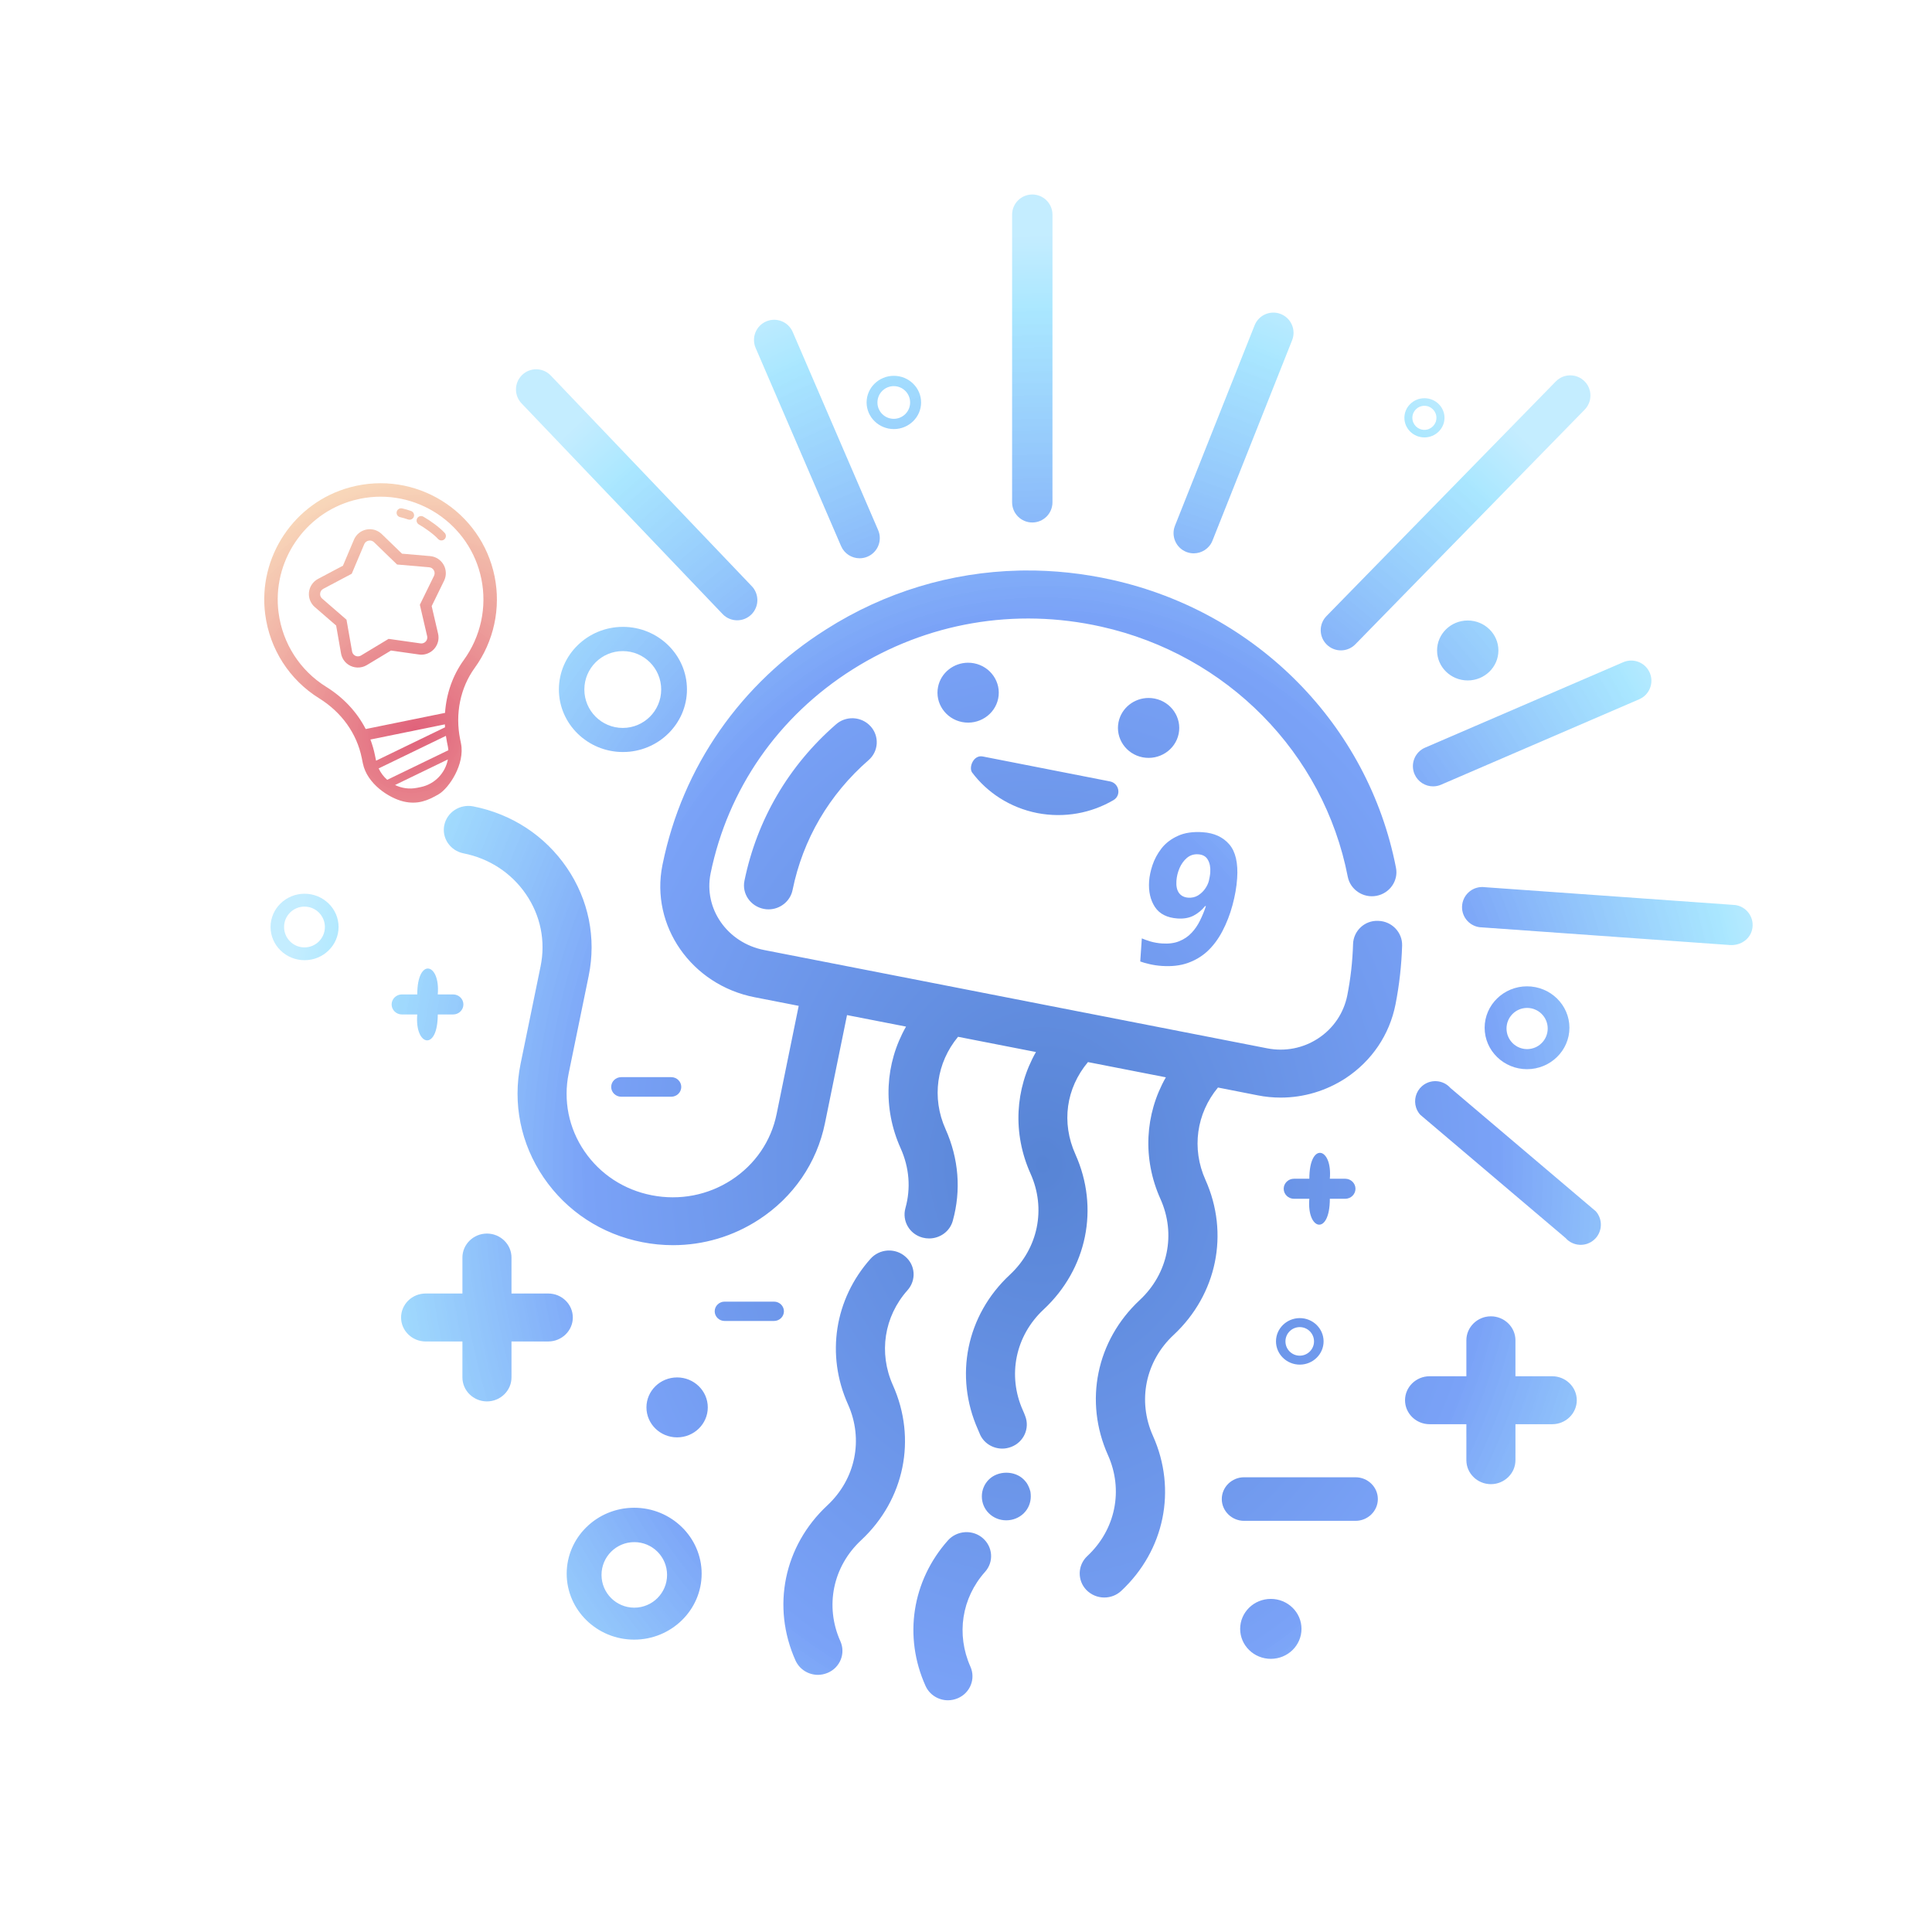
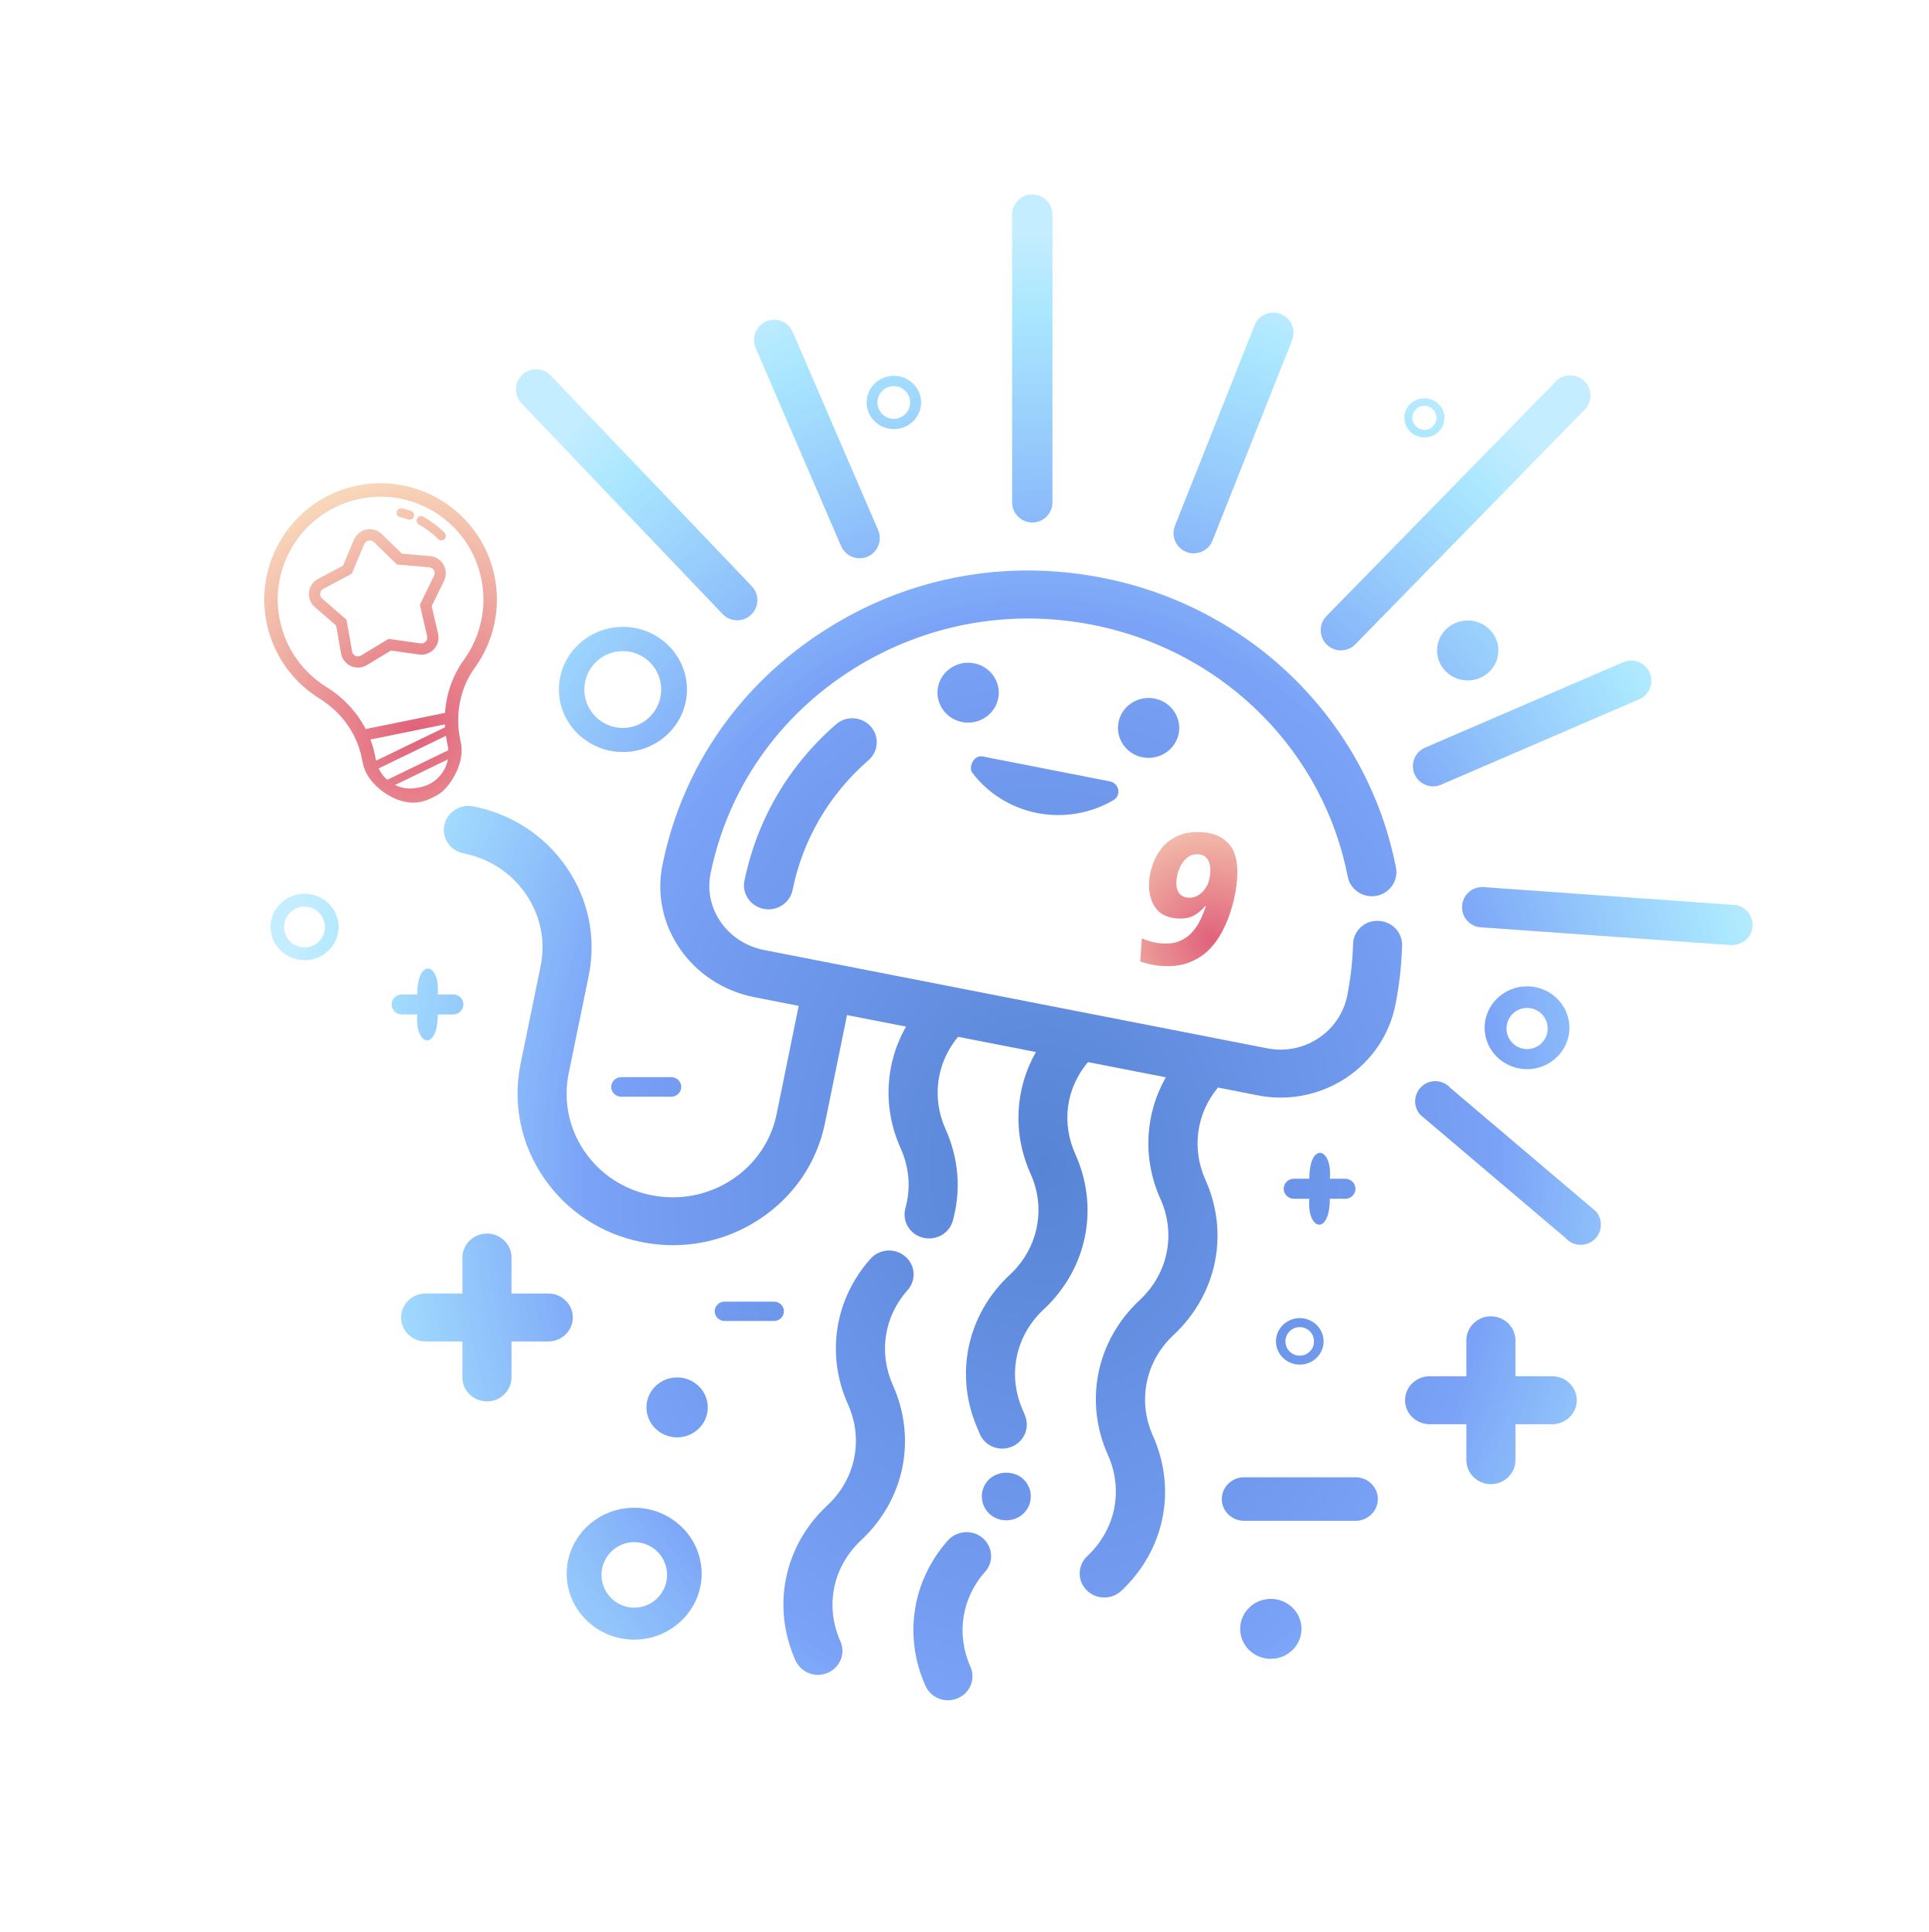
<svg xmlns="http://www.w3.org/2000/svg" xmlns:xlink="http://www.w3.org/1999/xlink" width="512" height="513" viewBox="0 0 135.467 135.731" version="1.1" id="svg5">
  <defs id="defs2">
    <linearGradient id="linearGradient10869">
      <stop style="stop-color:#5784d5;stop-opacity:1" offset="0" id="stop10861" />
      <stop style="stop-color:#7aa2f7;stop-opacity:1" offset="0.591" id="stop10863" />
      <stop style="stop-color:#a0e4ff;stop-opacity:0.9" offset="0.918" id="stop10865" />
      <stop style="stop-color:#bdeaff;stop-opacity:0.9" offset="1" id="stop10867" />
    </linearGradient>
    <linearGradient id="10-l">
      <stop style="stop-color:#e0617a;stop-opacity:1" offset="0" id="stop2115" />
      <stop style="stop-color:#fadeb8;stop-opacity:0.9" offset="1" id="stop2117" />
    </linearGradient>
    <radialGradient xlink:href="#10-j" id="radialGradient1220" cx="349.459" cy="378.585" fx="349.459" fy="378.585" r="148.199" gradientTransform="matrix(0.251521,-1.089818,1.051496,0.2426767,-127.1138,663.8715)" gradientUnits="userSpaceOnUse" />
    <radialGradient xlink:href="#10-l" id="radialGradient2121" cx="285.463" cy="303.119" fx="285.463" fy="303.119" r="145.149" gradientTransform="matrix(1.642908,-1.846579,1.702189,1.514444,-682.3261,448.4158)" gradientUnits="userSpaceOnUse" />
    <radialGradient xlink:href="#linearGradient3151" id="radialGradient3153" cx="321.369" cy="369.401" fx="321.369" fy="369.401" r="147.569" gradientTransform="matrix(0,-1.253802,1.040176,0,-26.62152,788.0983)" gradientUnits="userSpaceOnUse" />
    <radialGradient xlink:href="#linearGradient10869" id="radialGradient10859" gradientUnits="userSpaceOnUse" gradientTransform="matrix(0,-1.253802,1.040176,0,-26.62152,788.0983)" cx="321.369" cy="369.401" fx="321.369" fy="369.401" r="147.569" />
+     <radialGradient xlink:href="#10-l" id="radialGradient5666" gradientUnits="userSpaceOnUse" gradientTransform="matrix(0.0460959,-0.2151643,0.2223727,0.04764018,295.0167,373.5833)" cx="381.66" cy="453.843" fx="381.66" fy="453.843" r="147.569" />
  </defs>
  <g id="layer1">
    <g id="g989" transform="matrix(0.3527777,0,0,0.3527777,-55.72514,-48.94896)">
      <g id="g751" transform="translate(-8.310646,-6.505129)">
        <g id="g1114" transform="translate(2.12722,-4.304215)">
          <g id="g1262" transform="translate(5.349265)">
            <g id="g1571" transform="translate(8.818479,-3.70646)">
              <g id="g444" style="fill:url(#radialGradient1220);fill-opacity:1">
                <g id="g6508" transform="matrix(0.15638,-0.03184567,0.03184567,0.15638,172.6012,249.2004)" style="fill:url(#radialGradient2121);fill-opacity:1">
                  <g id="g6559" transform="translate(4.143226,0.7428606)" style="fill:url(#radialGradient2121);fill-opacity:1">
                    <path d="m 148.184,199.244 c -3.102,43.734 13.324,86.027 45.062,116.04 24.012,22.707 37.234,52.32 37.234,83.391 v 7.035 c 0,26.137 23.401,48.945 40.09,56.676 16.689,7.731 30.299,4.897 44.77,-0.008 14.471,-4.905 40.09,-30.543 40.09,-56.676 v -5.019 c 0,-32.555 12.98,-63.133 35.621,-83.898 29.902,-27.422 47.059,-66.41 47.059,-106.96 0,-83.137 -70.184,-150.12 -154.51,-144.86 -72.086,4.535 -130.3,62.262 -135.42,134.28 z m 107.98,232.65 c -3.578,-4.711 -6.215,-10.152 -7.637,-16.082 l 90.352,-23.066 c -0.152,2.637 -0.246,5.281 -0.246,7.941 v 5.019 c 0,1.773 -0.141,3.512 -0.348,5.231 z m 83.762,-49.816 -92.637,23.648 v -0.023 -7.035 c 0,-6.82 -0.559,-13.578 -1.641,-20.227 h 94.82 c -0.203,1.203 -0.383,2.422 -0.543,3.637 z m -44.699,67.031 h -4.535 c -9.871,0 -18.949,-3.348 -26.254,-8.922 l 70.965,-18.117 c -6.477,15.84 -22.035,27.039 -40.176,27.039 z m -2.269,-367.64 c 70.773,0 128.35,57.578 128.35,128.35 0,35.852 -15.164,70.332 -41.613,94.586 -17.383,15.949 -29.793,36.855 -36.164,60.039 l -101.01,-0.004 c -6.441,-22.824 -19.281,-43.922 -37.734,-61.363 -28.066,-26.539 -42.59,-63.945 -39.844,-102.64 4.519,-63.668 55.984,-114.7 119.71,-118.7 2.789,-0.172 5.555,-0.262 8.305,-0.262 z" id="path6244" style="fill:url(#radialGradient2121);fill-opacity:1" />
                    <path d="m 232.134,230.554 -0.969,35.211 c -0.164,5.836 1.98,11.344 6.035,15.512 5.75,5.918 14.758,8.055 22.562,5.269 l 33.199,-11.797 33.195,11.801 c 2.336,0.828 4.754,1.254 7.203,1.254 5.731,0 11.328,-2.379 15.359,-6.523 4.055,-4.168 6.199,-9.676 6.035,-15.512 l -0.969,-35.211 21.48,-27.922 c 4.312,-5.606 5.582,-12.957 3.398,-19.684 -2.184,-6.727 -7.539,-11.938 -14.324,-13.945 l -33.785,-9.961 -19.914,-29.059 c -4,-5.828 -10.605,-9.312 -17.68,-9.312 -7.075,0 -13.68,3.484 -17.68,9.312 l -19.914,29.059 -33.797,9.957 c -6.781,2.004 -12.137,7.219 -14.32,13.945 -2.184,6.719 -0.914,14.078 3.398,19.684 z m -11.562,-43.285 c 0.766,-2.367 2.574,-4.129 4.969,-4.832 l 38.566,-11.367 22.73,-33.164 c 2.812,-4.109 9.445,-4.109 12.254,0 l 22.73,33.164 38.566,11.367 c 2.391,0.707 4.199,2.465 4.969,4.832 0.766,2.363 0.34,4.848 -1.176,6.828 l -24.516,31.863 1.102,40.191 c 0.055,2.027 -0.684,3.93 -2.078,5.363 -2.012,2.07 -5.09,2.824 -7.836,1.844 l -37.891,-13.473 -37.883,13.473 c -2.766,0.98 -5.828,0.23 -7.84,-1.844 -1.398,-1.434 -2.133,-3.336 -2.078,-5.363 l 1.102,-40.191 -24.516,-31.871 c -1.52,-1.969 -1.945,-4.457 -1.176,-6.82 z" id="path6260" style="fill:url(#radialGradient2121);fill-opacity:1" />
                    <path d="m 337.364,113.944 c 3.113,1.371 6.188,2.981 9.141,4.781 0.914,0.555 1.914,0.816 2.906,0.816 1.887,0 3.734,-0.957 4.789,-2.688 1.605,-2.644 0.766,-6.086 -1.871,-7.695 -3.371,-2.051 -6.883,-3.879 -10.438,-5.461 -2.84,-1.25 -6.137,0.027 -7.387,2.863 -1.25,2.836 0.031,6.129 2.859,7.383 z" id="path6262" style="fill:url(#radialGradient2121);fill-opacity:1" />
                    <path d="m 378.344,150.094 c 1.055,1.754 2.906,2.715 4.805,2.715 0.98,0 1.977,-0.258 2.879,-0.801 2.656,-1.59 3.512,-5.027 1.922,-7.684 -5.078,-8.469 -15.031,-19.02 -22.121,-25.246 -2.324,-2.031 -5.863,-1.805 -7.902,0.52 -2.039,2.324 -1.809,5.863 0.516,7.902 6.66,5.856 15.637,15.492 19.902,22.594 z" id="path6264" style="fill:url(#radialGradient2121);fill-opacity:1" />
                  </g>
                </g>
                <g id="g3135" style="fill-opacity:1;fill:url(#radialGradient3153)">
                  <g id="g10857" style="fill-opacity:1;fill:url(#radialGradient10859)">
                    <path d="m 355.543,257.319 c -2.219,0 -4.019,-1.8 -4.019,-4.019 v -57.28 c 0,-2.219 1.8,-4.019 4.019,-4.019 2.219,0 4.019,1.8 4.019,4.019 v 57.28 c 0,2.219 -1.8,4.019 -4.019,4.019 z" id="path3631" style="fill:url(#radialGradient10859);fill-opacity:1;stroke-width:0.735" />
                    <path d="m 498.959,338.012 c -0.293,2.199 -2.301,3.61 -4.514,3.453 l -49.833,-3.548 c -2.2,-0.293 -3.746,-2.315 -3.453,-4.514 0.293,-2.2 2.315,-3.746 4.514,-3.453 l 49.833,3.548 c 2.199,0.293 3.746,2.315 3.453,4.514 z" id="path3631-1-2" style="fill:url(#radialGradient10859);fill-opacity:1;stroke-width:0.735" />
                    <path d="m 417,282.789 c -1.028,0 -2.058,-0.393 -2.842,-1.177 -1.57,-1.57 -1.57,-4.114 0,-5.684 l 45.671,-46.733 c 1.567,-1.57 4.114,-1.57 5.684,0 1.57,1.57 1.57,4.114 0,5.684 l -45.671,46.733 c -0.784,0.784 -1.811,1.177 -2.842,1.177 z" id="path3633" style="fill:url(#radialGradient10859);fill-opacity:1;stroke-width:0.735" />
                    <path d="m 296.777,276.798 c -1.028,0 -2.058,-0.393 -2.842,-1.177 l -40.031,-41.951 c -1.57,-1.57 -1.57,-4.114 0,-5.684 1.57,-1.57 4.114,-1.57 5.684,0 l 40.031,41.951 c 1.57,1.57 1.57,4.114 0,5.684 -0.787,0.784 -1.814,1.177 -2.842,1.177 z" id="path3639" style="fill:url(#radialGradient10859);fill-opacity:1;stroke-width:0.735" />
                    <path d="m 387.693,263.463 c -0.494,0 -0.996,-0.092 -1.484,-0.284 -2.061,-0.821 -3.069,-3.158 -2.251,-5.219 l 15.857,-39.904 c 0.818,-2.061 3.152,-3.069 5.219,-2.251 2.061,0.821 3.069,3.155 2.251,5.219 l -15.857,39.904 c -0.623,1.576 -2.136,2.535 -3.735,2.535 z" id="path3641" style="fill:url(#radialGradient10859);fill-opacity:1;stroke-width:0.735" />
                    <path d="m 435.357,309.869 c -1.556,0 -3.037,-0.91 -3.692,-2.429 -0.878,-2.038 0.06,-4.403 2.098,-5.282 l 39.459,-17.014 c 2.035,-0.875 4.403,0.06 5.282,2.098 0.878,2.038 -0.06,4.403 -2.098,5.282 l -39.459,17.014 c -0.52,0.224 -1.059,0.33 -1.59,0.33 z" id="path3643" style="fill:url(#radialGradient10859);fill-opacity:1;stroke-width:0.735" />
                    <path d="m 431.976,373.842 c -0.482,-1.479 -0.076,-3.17 1.164,-4.263 1.665,-1.467 4.205,-1.308 5.672,0.358 l 28.955,24.56 c 1.463,1.663 1.308,4.205 -0.357,5.672 -1.665,1.467 -4.205,1.308 -5.672,-0.357 l -28.955,-24.56 c -0.374,-0.425 -0.642,-0.905 -0.807,-1.41 z" id="path3643-5" style="fill:url(#radialGradient10859);fill-opacity:1;stroke-width:0.735" />
                    <path d="m 321.158,264.447 c -1.556,0 -3.037,-0.91 -3.692,-2.429 L 300.453,222.56 c -0.878,-2.038 0.06,-4.403 2.098,-5.282 2.038,-0.878 4.403,0.06 5.282,2.098 l 17.014,39.459 c 0.878,2.038 -0.06,4.403 -2.098,5.282 -0.52,0.224 -1.059,0.33 -1.59,0.33 z" id="path3649" style="fill:url(#radialGradient10859);fill-opacity:1;stroke-width:0.735" />
                    <path id="path626" style="fill:url(#radialGradient10859);fill-opacity:1;stroke-width:0.431" d="m 354.072,266.876 c -0.386,0.003 -0.771,0.009 -1.156,0.018 -13.552,0.313 -26.771,4.283 -38.438,11.717 -17.029,10.767 -28.585,27.362 -32.542,46.724 0,0.023 -0.05,0.215 -0.05,0.239 -2.42,12.058 5.79,23.828 18.347,26.288 l 8.795,1.718 -4.397,21.536 c -1.099,5.419 -4.298,10.076 -8.99,13.132 -4.69,3.056 -10.334,4.13 -15.855,3.056 -5.545,-1.074 -10.31,-4.201 -13.437,-8.786 -3.127,-4.583 -4.227,-10.101 -3.127,-15.497 l 3.983,-19.411 c 1.539,-7.521 -1.1e-4,-15.161 -4.349,-21.536 -4.349,-6.375 -10.969,-10.72 -18.665,-12.224 -2.638,-0.501 -5.204,1.17 -5.741,3.749 -0.537,2.578 1.197,5.087 3.835,5.612 5.105,1.004 9.528,3.891 12.435,8.142 2.907,4.25 3.934,9.335 2.908,14.35 l -3.983,19.411 c -1.612,7.903 0.023,15.951 4.592,22.66 4.568,6.709 11.556,11.293 19.642,12.869 2.052,0.405 4.104,0.596 6.132,0.596 6.035,0 11.946,-1.743 17.077,-5.086 6.864,-4.465 11.555,-11.294 13.167,-19.197 l 4.396,-21.536 11.752,2.292 c -4.178,7.33 -4.691,16.189 -1.075,24.234 1.735,3.869 2.051,7.975 0.952,11.914 -0.709,2.555 0.806,5.181 3.42,5.874 0.44,0.118 0.855,0.167 1.295,0.167 2.151,0 4.129,-1.385 4.715,-3.51 1.685,-6.064 1.197,-12.368 -1.441,-18.265 -2.81,-6.255 -1.784,-13.226 2.492,-18.384 l 15.513,3.032 c -4.178,7.33 -4.691,16.189 -1.075,24.234 3.127,6.972 1.515,14.874 -4.129,20.127 -8.648,8.046 -11.115,20.173 -6.327,30.87 0.097,0.24 0.196,0.455 0.293,0.693 0.733,1.91 2.588,3.056 4.542,3.056 0.586,0 1.173,-0.119 1.759,-0.334 2.515,-0.954 3.761,-3.725 2.785,-6.185 -0.123,-0.381 -0.294,-0.716 -0.441,-1.074 -3.127,-6.972 -1.515,-14.874 4.129,-20.127 8.648,-8.069 11.117,-20.173 6.328,-30.87 -2.86,-6.352 -1.857,-13.181 2.492,-18.385 l 15.513,3.032 c -4.178,7.33 -4.691,16.189 -1.075,24.234 3.127,6.972 1.515,14.874 -4.129,20.127 -8.648,8.069 -11.117,20.173 -6.328,30.87 3.127,6.972 1.516,14.874 -4.128,20.127 -1.931,1.814 -2.005,4.847 -0.148,6.757 0.978,0.979 2.248,1.481 3.543,1.481 1.22,0 2.418,-0.43 3.371,-1.312 8.648,-8.069 11.117,-20.173 6.328,-30.87 -3.127,-6.971 -1.517,-14.873 4.125,-20.125 l 0.003,-10e-4 c 8.621,-8.069 11.112,-20.174 6.322,-30.869 -2.81,-6.255 -1.784,-13.227 2.492,-18.385 l 7.891,1.551 c 1.541,0.31 3.08,0.454 4.619,0.454 4.569,0 9.039,-1.337 12.926,-3.869 5.202,-3.439 8.722,-8.644 9.918,-14.685 0.757,-3.844 1.196,-7.784 1.318,-11.723 0.073,-2.626 -2.051,-4.846 -4.739,-4.917 -2.735,-0.143 -4.958,2.005 -5.032,4.632 -0.099,3.439 -0.49,6.876 -1.15,10.219 -0.709,3.509 -2.759,6.565 -5.789,8.547 -3.006,1.982 -6.622,2.675 -10.165,1.982 l -36.401,-7.115 h -0.023 l -25.872,-5.062 -37.891,-7.4 c -7.28,-1.433 -12.067,-8.19 -10.651,-15.233 3.446,-16.856 13.487,-31.301 28.267,-40.636 14.781,-9.335 32.371,-12.368 49.545,-8.524 25.015,5.589 44.289,25.142 49.078,49.808 0.513,2.578 3.079,4.296 5.717,3.795 2.638,-0.501 4.396,-3.01 3.883,-5.588 -5.519,-28.391 -27.679,-50.88 -56.481,-57.327 -5.797,-1.301 -11.634,-1.921 -17.417,-1.876 z m 88.186,9.962 c -3.371,0 -6.107,2.675 -6.107,5.969 0,3.294 2.736,5.969 6.107,5.969 3.371,0 6.107,-2.675 6.107,-5.969 0,-3.294 -2.736,-5.969 -6.107,-5.969 z m -99.524,8.408 c -2.836,0.015 -5.376,1.976 -5.953,4.796 -0.659,3.224 1.491,6.375 4.789,7.02 3.299,0.644 6.523,-1.456 7.182,-4.68 0.659,-3.224 -1.491,-6.375 -4.789,-7.02 -0.412,-0.081 -0.824,-0.118 -1.229,-0.116 z m -23.001,11.056 c -1.17,-0.009 -2.343,0.394 -3.281,1.223 -9.43,8.212 -15.734,18.981 -18.226,31.134 -0.537,2.578 1.197,5.086 3.835,5.61 0.317,0.072 0.637,0.095 0.954,0.095 2.272,0 4.325,-1.575 4.789,-3.844 2.052,-10.099 7.304,-19.052 15.146,-25.881 2.002,-1.744 2.174,-4.775 0.39,-6.734 -0.904,-0.991 -2.126,-1.528 -3.372,-1.597 -0.078,-0.004 -0.156,-0.007 -0.234,-0.007 z m 58.94,-4.036 c -2.836,0.015 -5.376,1.976 -5.953,4.796 -0.659,3.224 1.489,6.377 4.789,7.021 3.299,0.644 6.523,-1.458 7.182,-4.68 0.659,-3.224 -1.491,-6.376 -4.789,-7.021 -0.412,-0.081 -0.824,-0.118 -1.229,-0.116 z m -35.125,14.826 c 3.03,4.034 7.576,7.018 12.973,8.092 5.448,1.051 10.798,-1e-5 15.195,-2.578 1.612,-0.954 1.123,-3.366 -0.709,-3.724 l -25.333,-4.966 c -1.855,-0.364 -2.818,2.179 -2.125,3.176 z m -96.602,91.836 c -2.687,0 -4.885,2.147 -4.885,4.774 v 7.165 h -7.33 c -2.687,0 -4.885,2.148 -4.885,4.774 0,2.626 2.198,4.775 4.885,4.775 h 7.33 v 7.163 c 0,2.626 2.198,4.774 4.885,4.774 2.687,0 4.887,-2.148 4.887,-4.774 v -7.163 h 7.329 c 2.687,0 4.885,-2.149 4.885,-4.775 0,-2.626 -2.198,-4.774 -4.885,-4.774 h -7.329 v -7.165 c 0,-2.626 -2.199,-4.774 -4.887,-4.774 z m 79.982,3.376 c -0.078,0.002 -0.157,0.005 -0.234,0.01 -1.246,0.084 -2.461,0.632 -3.353,1.623 -7.183,8.046 -8.918,19.174 -4.496,29.01 3.127,6.972 1.515,14.874 -4.129,20.127 -8.648,8.069 -11.115,20.173 -6.327,30.87 0.806,1.79 2.588,2.865 4.469,2.865 0.659,0 1.32,-0.144 1.956,-0.407 2.467,-1.049 3.592,-3.867 2.517,-6.278 -3.127,-6.972 -1.515,-14.874 4.129,-20.127 8.648,-8.069 11.115,-20.174 6.327,-30.872 -2.883,-6.422 -1.758,-13.68 2.908,-18.91 1.782,-2.005 1.587,-5.012 -0.464,-6.731 -0.951,-0.817 -2.131,-1.204 -3.302,-1.181 z m -42.113,25.273 c -3.371,0 -6.107,2.675 -6.107,5.969 0,3.294 2.736,5.969 6.107,5.969 3.371,0 6.108,-2.675 6.108,-5.969 0,-3.294 -2.738,-5.969 -6.108,-5.969 z m 118.231,44.106 c -3.371,0 -6.108,2.675 -6.108,5.969 0,3.294 2.738,5.968 6.108,5.968 3.371,0 6.107,-2.674 6.107,-5.968 0,-3.294 -2.734,-5.969 -6.107,-5.969 z M 350.381,446.551 c -1.273,0 -2.55,0.447 -3.466,1.342 -0.903,0.883 -1.417,2.1 -1.417,3.366 0,1.289 0.488,2.483 1.417,3.391 0.927,0.906 2.149,1.384 3.444,1.384 0.659,0 1.295,-0.121 1.881,-0.359 0.586,-0.238 1.126,-0.572 1.589,-1.025 0.927,-0.908 1.415,-2.102 1.415,-3.391 0,-0.31 -0.024,-0.62 -0.073,-0.93 -0.073,-0.286 -0.17,-0.599 -0.293,-0.883 -0.123,-0.286 -0.269,-0.573 -0.439,-0.836 -0.194,-0.263 -0.39,-0.501 -0.609,-0.716 -0.904,-0.895 -2.175,-1.342 -3.448,-1.342 z m 96.49,-31.143 c -2.687,0 -4.885,2.147 -4.885,4.774 v 7.163 h -7.329 c -2.687,0 -4.887,2.149 -4.887,4.775 0,2.626 2.199,4.774 4.887,4.774 h 7.329 v 7.165 c 0,2.626 2.198,4.774 4.885,4.774 2.687,0 4.887,-2.147 4.887,-4.774 v -7.165 h 7.329 c 2.687,0 4.885,-2.147 4.885,-4.774 0,-2.626 -2.198,-4.775 -4.885,-4.775 h -7.329 v -7.163 c 0,-2.626 -2.199,-4.774 -4.887,-4.774 z m -170.608,38.123 c -7.403,0 -13.437,5.898 -13.437,13.132 0,7.235 6.034,13.132 13.437,13.132 7.403,0 13.437,-5.898 13.437,-13.132 0,-7.235 -6.034,-13.132 -13.437,-13.132 z m 66.092,4.857 c -0.078,0.002 -0.156,0.005 -0.234,0.01 -1.252,0.084 -2.474,0.633 -3.366,1.625 -7.157,8.046 -8.893,19.149 -4.471,28.985 0.806,1.79 2.589,2.865 4.471,2.865 0.659,0 1.318,-0.143 1.954,-0.406 2.467,-1.049 3.592,-3.868 2.517,-6.28 -2.858,-6.424 -1.758,-13.657 2.908,-18.886 1.784,-1.981 1.564,-4.989 -0.463,-6.732 -0.951,-0.817 -2.138,-1.204 -3.315,-1.181 z m -66.067,1.988 c 3.605,2e-5 6.527,2.922 6.527,6.527 -2e-5,3.605 -2.922,6.527 -6.527,6.527 -3.605,-2e-5 -6.527,-2.922 -6.527,-6.527 2e-5,-3.605 2.922,-6.527 6.527,-6.527 z m 132.525,-44.612 c -2.612,0 -4.74,2.081 -4.74,4.633 3.5e-4,2.552 2.129,4.633 4.74,4.633 2.612,0 4.74,-2.081 4.74,-4.633 0,-2.552 -2.129,-4.633 -4.74,-4.633 z m -0.011,1.794 c 1.571,-1e-4 2.844,1.273 2.844,2.844 -1.9e-4,1.571 -1.274,2.844 -2.844,2.844 -1.571,9e-5 -2.844,-1.273 -2.844,-2.844 -9e-5,-1.571 1.273,-2.844 2.844,-2.844 z" />
                    <path d="m 454.066,349.692 c -4.651,0 -8.442,3.705 -8.442,8.25 0,4.545 3.791,8.25 8.442,8.25 4.651,0 8.442,-3.705 8.442,-8.25 0,-4.545 -3.791,-8.25 -8.442,-8.25 z m 0.016,4.3 c 2.265,10e-6 4.101,1.836 4.101,4.101 -10e-6,2.265 -1.836,4.101 -4.101,4.101 -2.265,-2e-5 -4.101,-1.836 -4.101,-4.101 2e-5,-2.265 1.836,-4.101 4.101,-4.101 z" style="fill:url(#radialGradient10859);fill-opacity:1;stroke-width:0.768" id="path4755" />
                    <path d="m 327.975,228.11 c -2.989,0 -5.426,2.381 -5.426,5.303 3.9e-4,2.921 2.437,5.303 5.426,5.303 2.989,0 5.426,-2.381 5.426,-5.303 0,-2.921 -2.437,-5.303 -5.426,-5.303 z m -0.013,2.054 c 1.798,-1e-4 3.256,1.458 3.256,3.256 -2.3e-4,1.798 -1.458,3.255 -3.256,3.255 -1.798,9e-5 -3.255,-1.457 -3.256,-3.255 -1.3e-4,-1.798 1.458,-3.256 3.256,-3.256 z" style="fill:url(#radialGradient10859);fill-opacity:1;stroke-width:1.399" id="path4962" />
                    <path d="m 433.637,232.57 c -2.2,0 -3.993,1.753 -3.993,3.903 2.9e-4,2.15 1.794,3.903 3.993,3.903 2.2,0 3.993,-1.753 3.993,-3.903 0,-2.15 -1.793,-3.903 -3.993,-3.903 z m -0.01,1.511 c 1.323,-7e-5 2.396,1.073 2.396,2.396 -1.6e-4,1.323 -1.073,2.396 -2.396,2.396 -1.323,7e-5 -2.396,-1.072 -2.396,-2.396 -9e-5,-1.323 1.073,-2.396 2.396,-2.396 z" style="fill:url(#radialGradient10859);fill-opacity:1;stroke-width:1.03" id="path4962-9" />
                    <path d="m 210.627,331.252 c -3.731,0 -6.772,2.972 -6.772,6.618 4.9e-4,3.646 3.042,6.618 6.772,6.618 3.731,0 6.772,-2.972 6.772,-6.618 0,-3.646 -3.041,-6.618 -6.772,-6.618 z m -0.017,2.563 c 2.244,-1.2e-4 4.063,1.819 4.063,4.063 -2.7e-4,2.244 -1.819,4.063 -4.063,4.062 -2.244,1.2e-4 -4.063,-1.819 -4.063,-4.062 -1.6e-4,-2.244 1.819,-4.063 4.063,-4.063 z" style="fill:url(#radialGradient10859);fill-opacity:1;stroke-width:1.746" id="path4962-9-6" />
                    <path d="m 404.379,447.461 c -2.22,0 -6.659,0 -6.659,0 -2.442,0 -4.44,1.953 -4.44,4.339 0,2.386 1.998,4.338 4.44,4.338 0,0 4.44,0 6.659,0 2.96,0 5.92,0 8.88,0 2.22,0 6.659,0 6.659,0 2.442,0 4.439,-1.951 4.439,-4.338 0,-2.386 -1.997,-4.339 -4.439,-4.339 0,0 -4.44,0 -6.659,0 -2.96,0 -5.92,0 -8.88,0 z" style="fill:url(#radialGradient10859);fill-opacity:1;stroke-width:1.111" id="path5116" />
                    <path d="m 297.224,412.484 h -2.954 c -1.083,0 -1.97,0.866 -1.97,1.925 0,1.059 0.886,1.924 1.97,1.924 h 2.954 3.939 2.954 c 1.083,0 1.969,-0.866 1.969,-1.924 0,-1.059 -0.886,-1.925 -1.969,-1.925 h -2.954 z" style="fill:url(#radialGradient10859);fill-opacity:1;stroke-width:0.493" id="path5116-61" />
                    <path d="m 276.671,367.779 c -0.997,0 -2.99,0 -2.99,0 -1.097,0 -1.994,0.877 -1.994,1.949 0,1.072 0.897,1.948 1.994,1.948 0,0 1.994,0 2.99,0 1.329,0 2.658,0 3.988,0 0.997,0 2.99,0 2.99,0 1.097,0 1.993,-0.876 1.993,-1.948 0,-1.072 -0.897,-1.949 -1.993,-1.949 0,0 -1.994,0 -2.99,0 -1.329,0 -2.658,0 -3.988,0 z" style="fill:url(#radialGradient10859);fill-opacity:1;stroke-width:0.499" id="path5116-6" />
                    <path d="m 233.068,351.304 h -3.063 c -1.123,0 -2.042,0.898 -2.042,1.996 0,1.098 0.919,1.995 2.042,1.995 h 3.063 c -0.539,6.294 4.084,7.438 4.084,0 h 3.063 c 1.123,0 2.042,-0.898 2.042,-1.995 0,-1.098 -0.919,-1.996 -2.042,-1.996 h -3.063 c 0.538,-6.293 -4.084,-7.438 -4.084,0 z" style="fill:url(#radialGradient10859);fill-opacity:1;stroke-width:0.511" id="path5116-0" />
                    <path d="m 410.714,388.009 h -3.063 c -1.123,0 -2.042,0.898 -2.042,1.996 0,1.098 0.919,1.995 2.042,1.995 h 3.063 c -0.539,6.294 4.084,7.438 4.084,0 h 3.063 c 1.123,0 2.042,-0.898 2.042,-1.995 0,-1.098 -0.919,-1.996 -2.042,-1.996 h -3.063 c 0.538,-6.293 -4.084,-7.438 -4.084,0 z" style="fill:url(#radialGradient10859);fill-opacity:1;stroke-width:0.511" id="path5116-0-8" />
                    <path d="m 274.024,278.106 c -7.025,0 -12.751,5.597 -12.751,12.462 10e-4,6.866 5.728,12.462 12.751,12.462 7.025,0 12.751,-5.597 12.751,-12.462 0,-6.866 -5.726,-12.462 -12.751,-12.462 z m -0.03,4.826 c 4.226,-2.2e-4 7.651,3.425 7.651,7.651 -4.5e-4,4.225 -3.426,7.65 -7.651,7.65 -4.225,2.4e-4 -7.651,-3.425 -7.651,-7.65 -2.2e-4,-4.226 3.425,-7.651 7.651,-7.651 z" style="fill:url(#radialGradient10859);fill-opacity:1;stroke-width:3.289" id="path6518" />
-                     <text xml:space="preserve" style="font-style:italic;font-weight:bold;font-size:36.905px;font-family:'Albert Sans';-inkscape-font-specification:'Albert Sans Bold Italic';fill:url(#radialGradient10859);fill-opacity:1;stroke-width:0.46;paint-order:stroke fill markers" x="398.094" y="318.487" id="text1352" transform="rotate(3.904246)">
-                       <tspan id="tspan1350" style="fill:url(#radialGradient10859);fill-opacity:1;stroke-width:0.46" x="398.094" y="318.487">9</tspan>
+                     <text xml:space="preserve" style="font-style:italic;font-weight:bold;font-size:36.905px;font-family:'Albert Sans';-inkscape-font-specification:'Albert Sans Bold Italic';fill:url(#radialGradient5666);fill-opacity:1;stroke-width:0.46;paint-order:stroke fill markers" x="398.094" y="318.487" id="text1352" transform="rotate(3.904246)">
+                       <tspan id="tspan1350" style="fill:url(#radialGradient5666);fill-opacity:1;stroke-width:0.46" x="398.094" y="318.487">9</tspan>
                    </text>
                  </g>
                </g>
              </g>
            </g>
          </g>
        </g>
      </g>
    </g>
  </g>
</svg>
